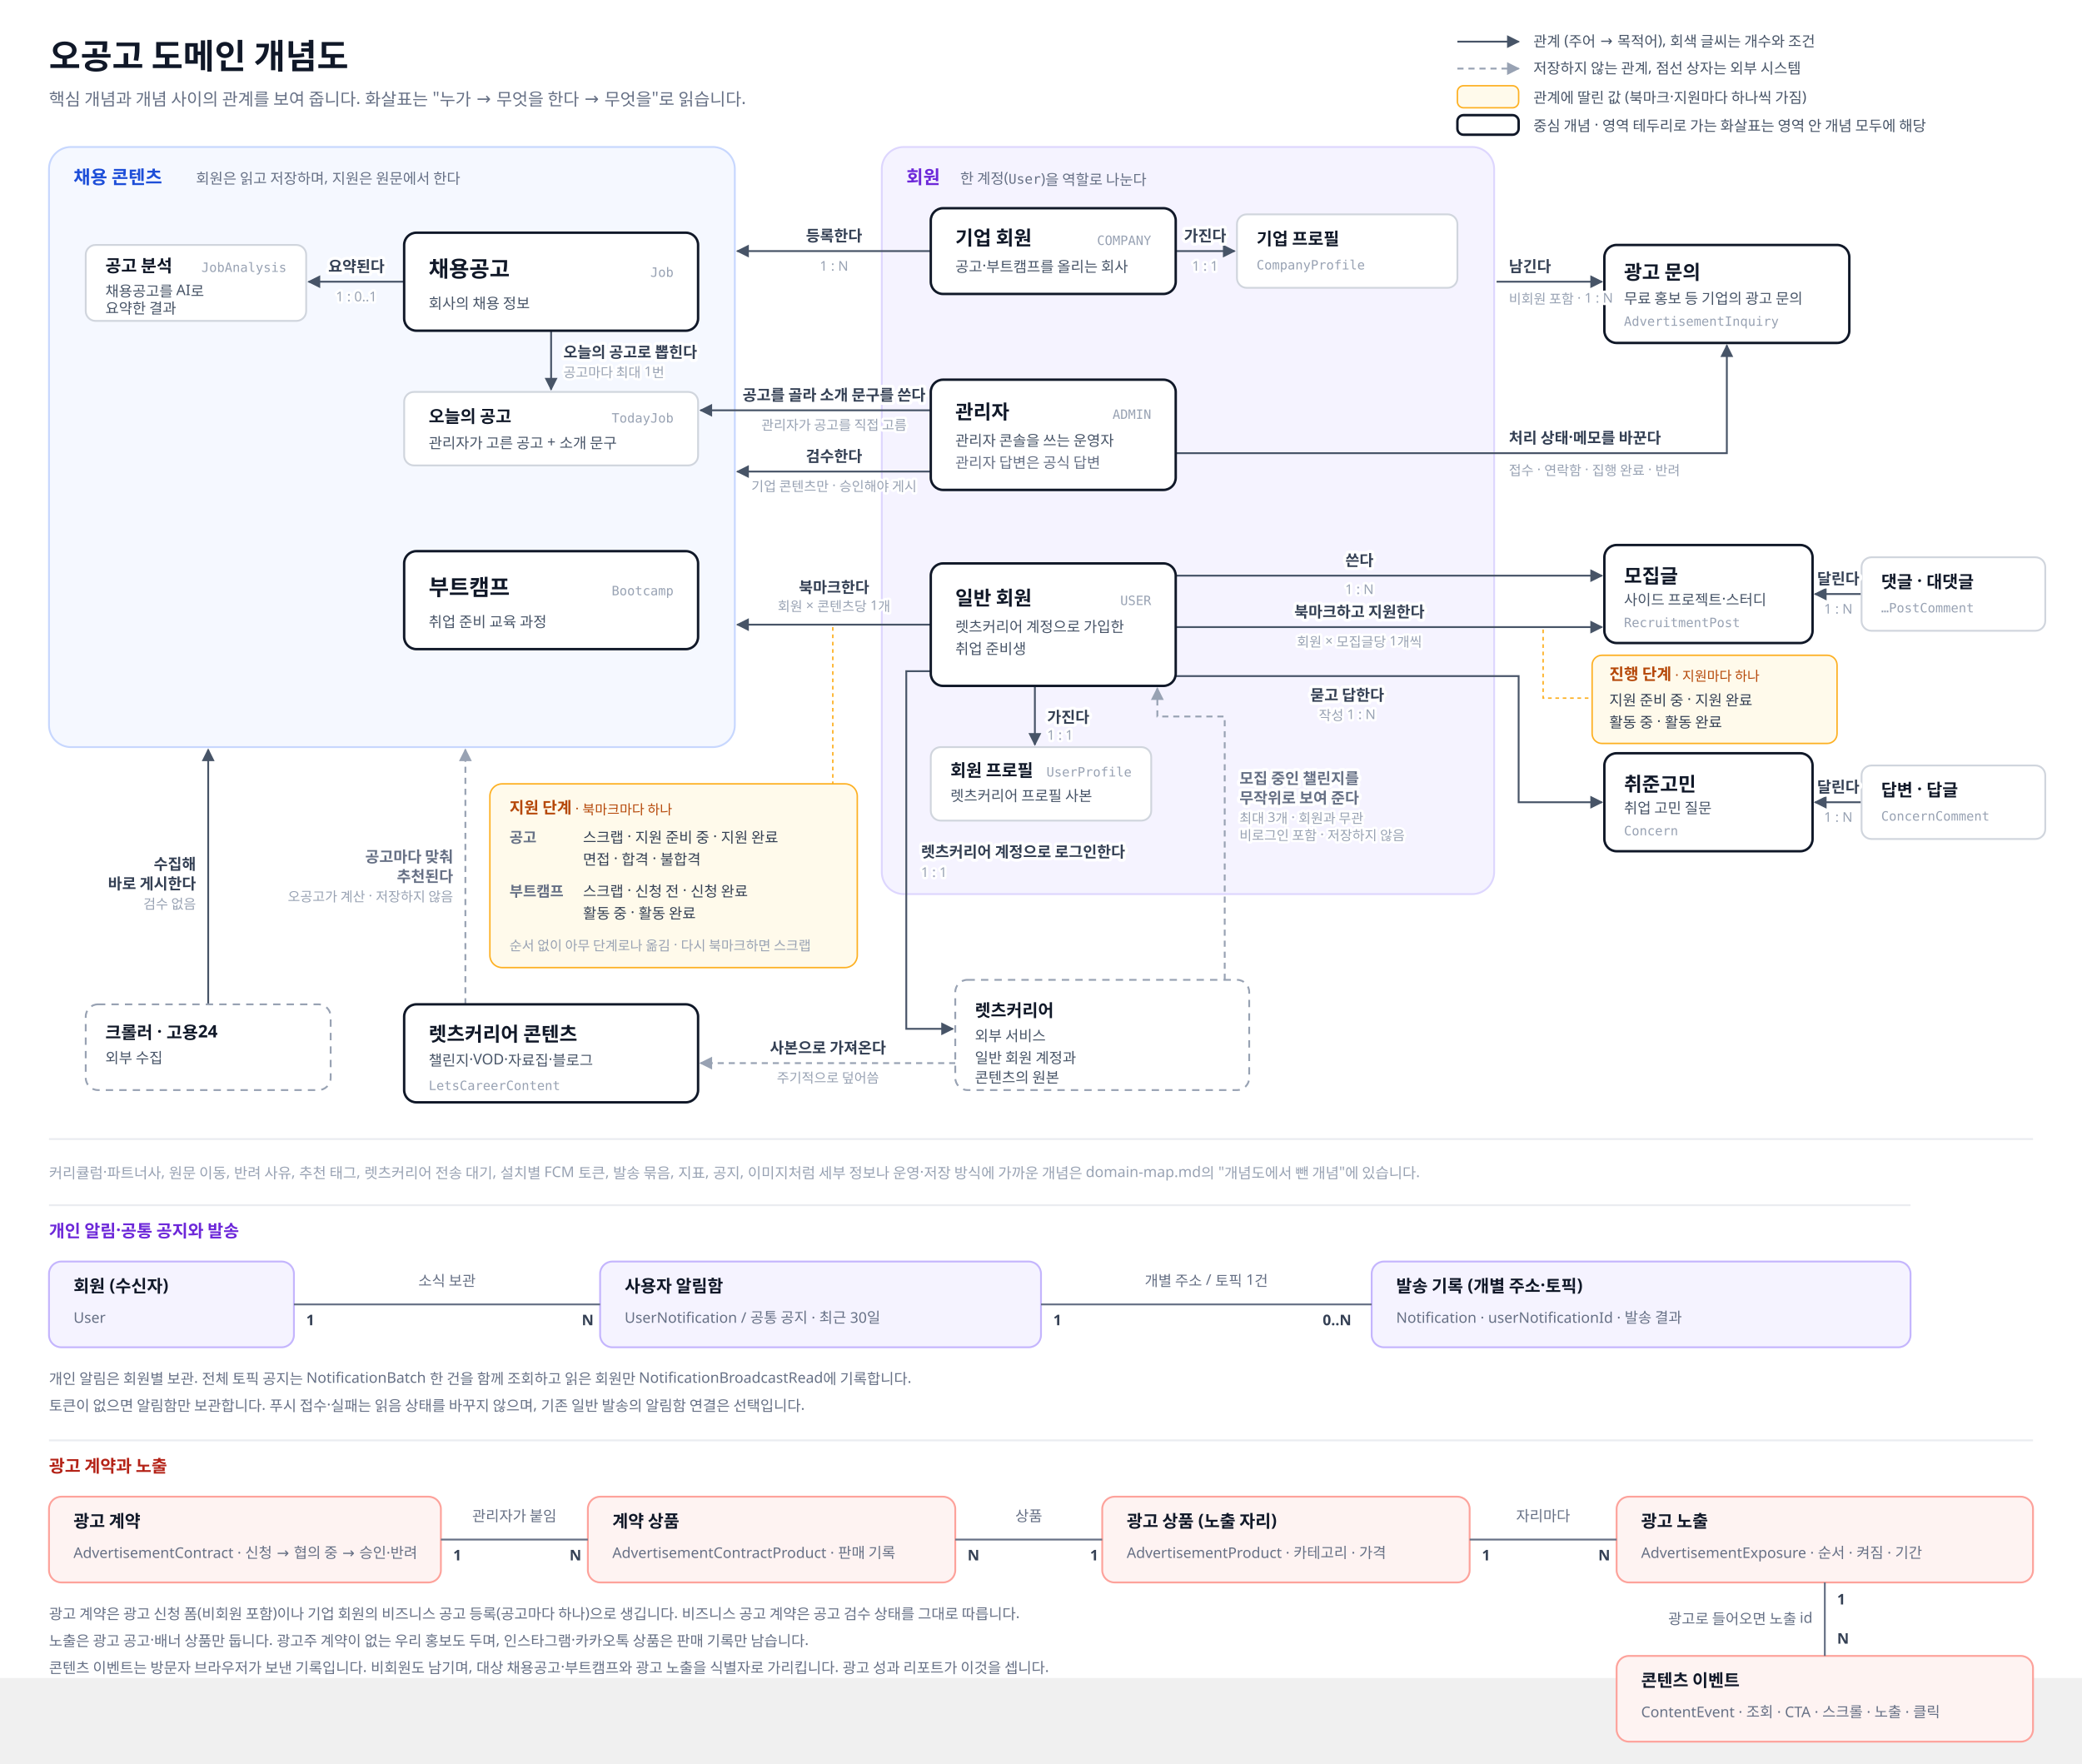
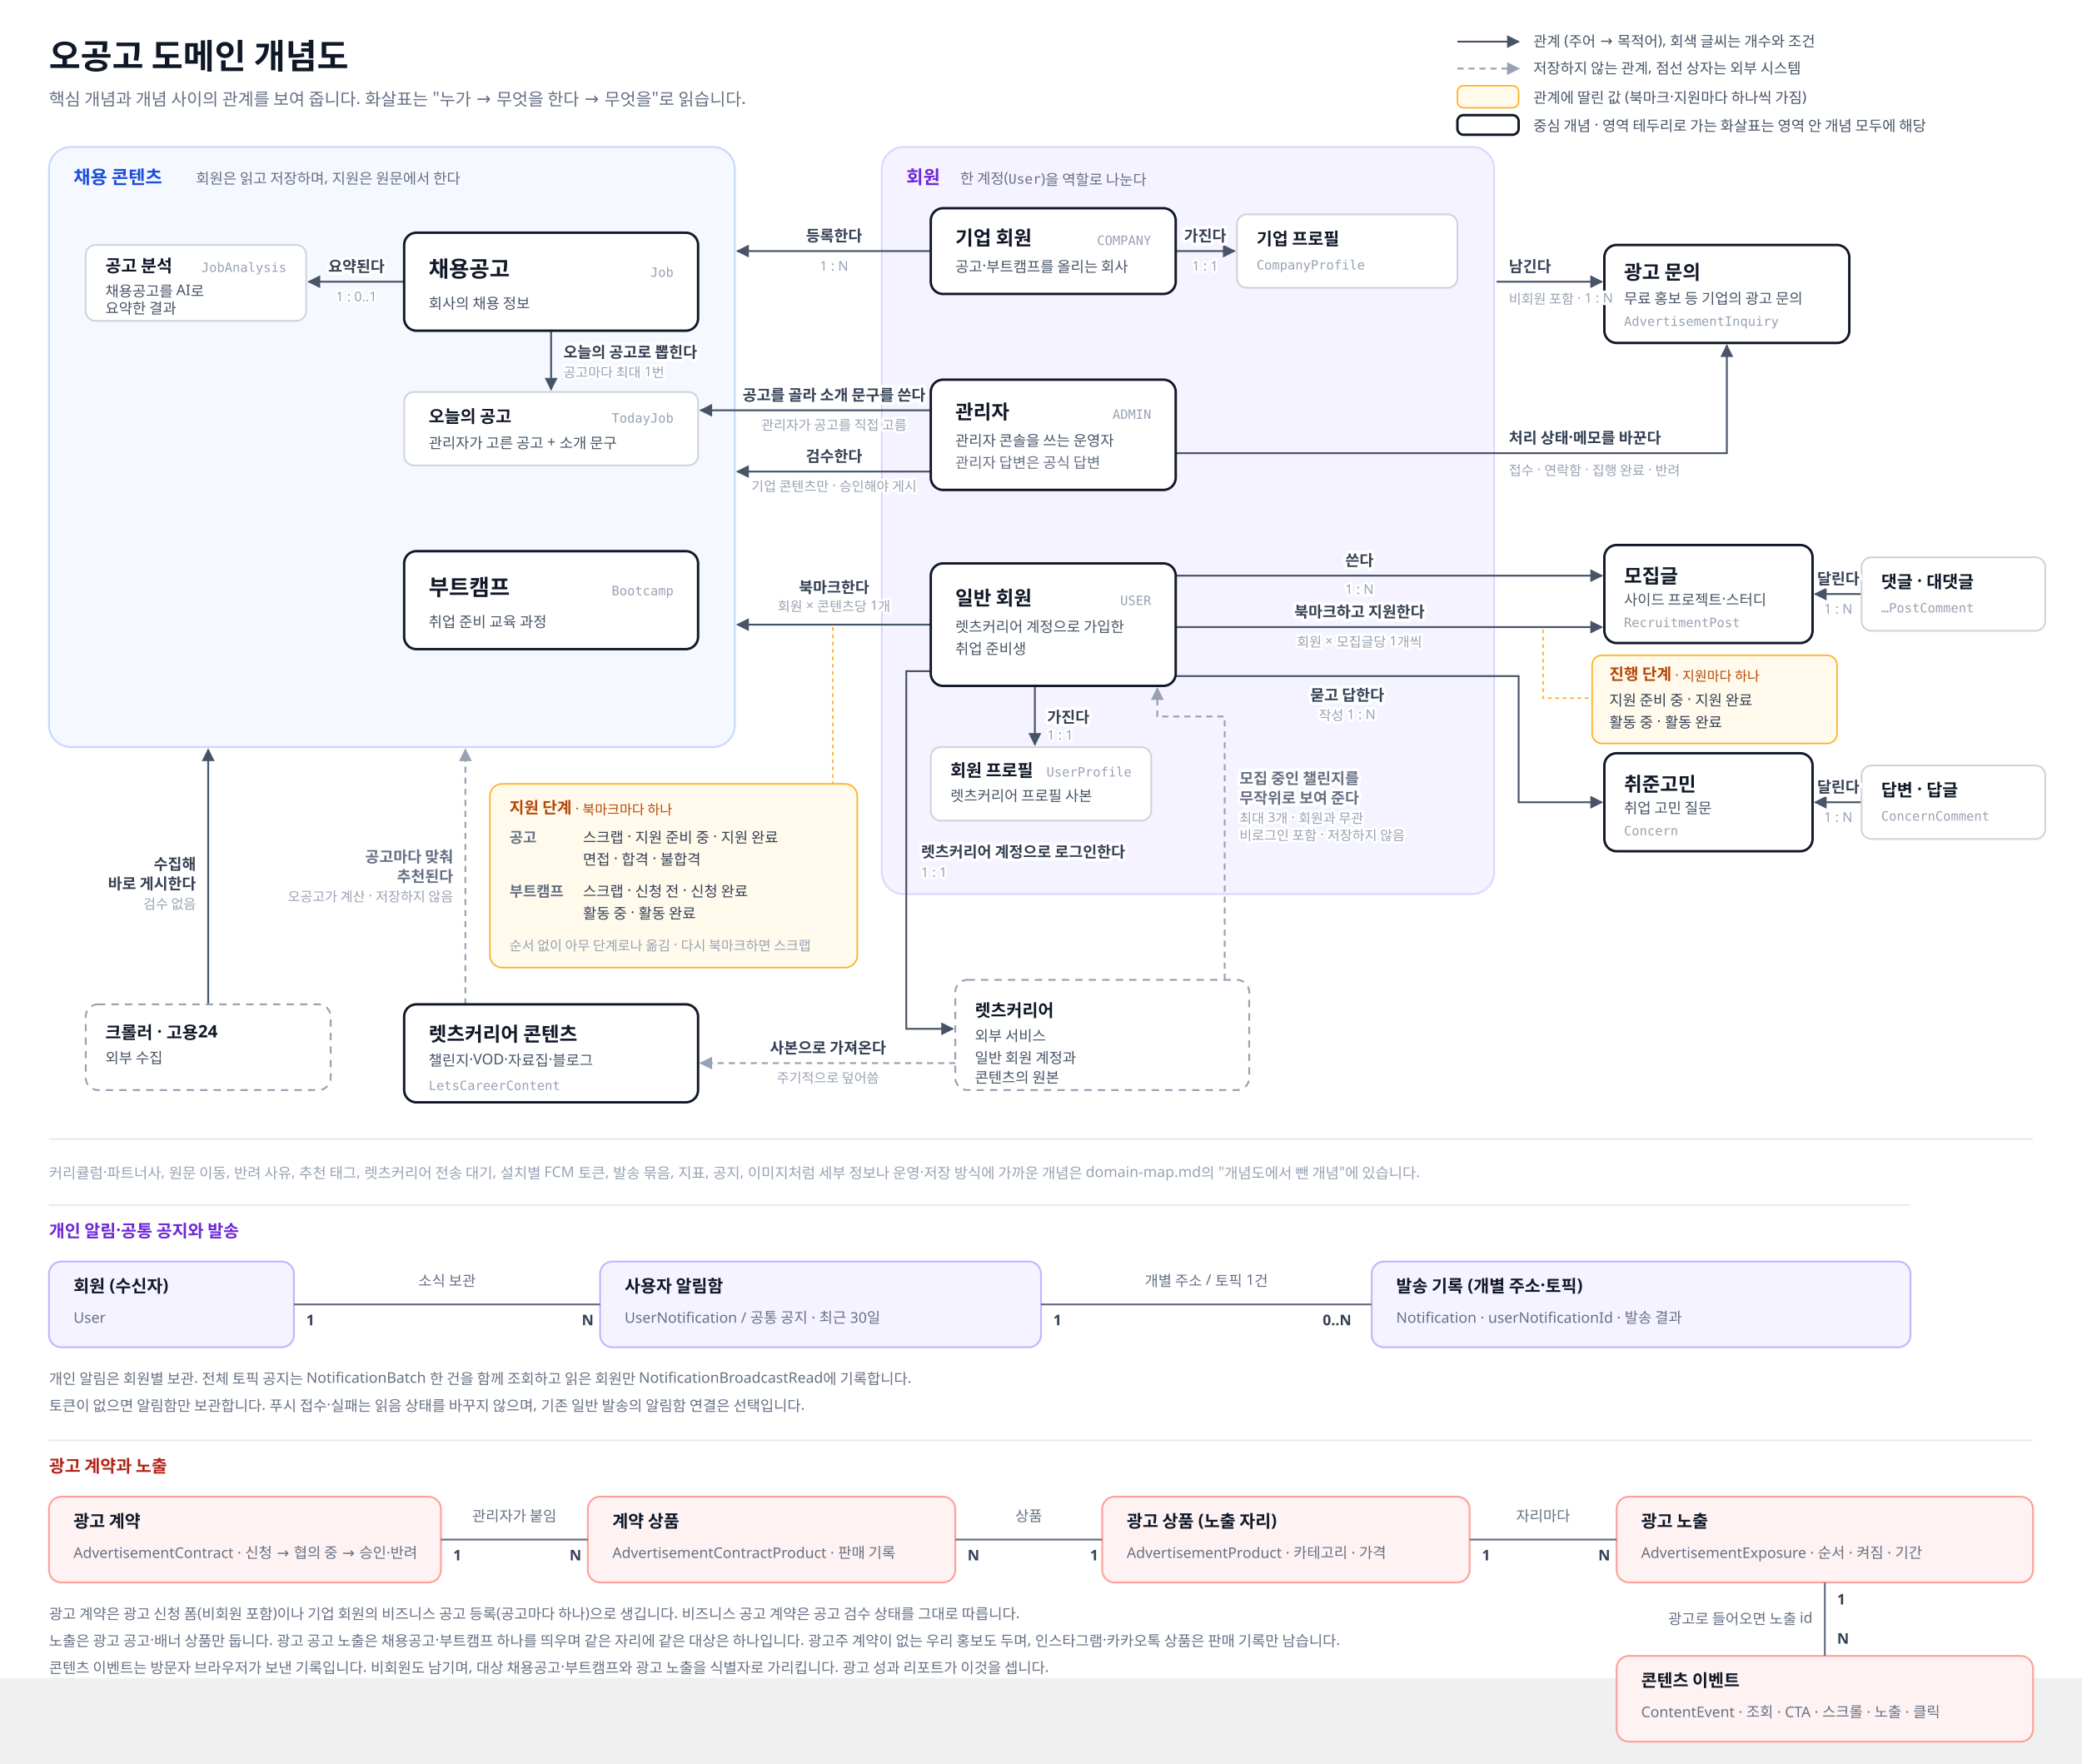
<svg xmlns="http://www.w3.org/2000/svg" viewBox="0 0 1700 1440" width="1700" height="1440" role="img" aria-label="오공고 도메인 개념도: 기업 회원은 채용공고·부트캠프를 등록하고, 관리자는 기업 콘텐츠를 검수하고 오늘의 공고를 고르며, 일반 회원은 콘텐츠를 북마크하고 지원 단계를 관리하고 모집글·취준고민을 쓴다. 렛츠커리어 콘텐츠는 공고마다 맞춰 추천된다. 기업 담당자는 회원이 아니어도 광고 문의를 남기고, 관리자가 처리 상태와 메모를 바꾼다. 광고 계약은 신청 폼이나 비즈니스 공고 등록으로 생기고, 관리자가 계약에 광고 상품을 붙이며, 광고 상품 자리마다 노출 설정을 둔다. 방문자 브라우저는 공고 조회·CTA 클릭·스크롤과 광고 노출·클릭을 콘텐츠 이벤트로 남긴다." font-family="Pretendard, 'Apple SD Gothic Neo', 'Noto Sans KR', 'Malgun Gothic', sans-serif">
  <defs>
    <marker id="arrow" viewBox="0 0 10 10" refX="9" refY="5" markerWidth="7" markerHeight="7" orient="auto-start-reverse">
      <path d="M0,0 L10,5 L0,10 z" fill="#475467" />
    </marker>
    <marker id="arrow-muted" viewBox="0 0 10 10" refX="9" refY="5" markerWidth="7" markerHeight="7" orient="auto-start-reverse">
      <path d="M0,0 L10,5 L0,10 z" fill="#98a2b3" />
    </marker>
  </defs>
  <rect width="1700" height="1370" fill="#ffffff" />
  <text x="40" y="56" font-size="28" font-weight="800" fill="#101828">오공고 도메인 개념도</text>
  <text x="40" y="86" font-size="14" fill="#667085">핵심 개념과 개념 사이의 관계를 보여 줍니다. 화살표는 "누가 → 무엇을 한다 → 무엇을"로 읽습니다.</text>
  <g font-size="12" fill="#475467">
    <line x1="1190" y1="34" x2="1240" y2="34" stroke="#475467" stroke-width="1.5" marker-end="url(#arrow)" />
    <text x="1252" y="38">관계 (주어 → 목적어), 회색 글씨는 개수와 조건</text>
    <line x1="1190" y1="56" x2="1240" y2="56" stroke="#98a2b3" stroke-width="1.5" stroke-dasharray="5 4" marker-end="url(#arrow-muted)" />
    <text x="1252" y="60">저장하지 않는 관계, 점선 상자는 외부 시스템</text>
    <rect x="1190" y="70" width="50" height="18" rx="5" fill="#fffaeb" stroke="#fdb022" stroke-width="1.2" />
    <text x="1252" y="84">관계에 딸린 값 (북마크·지원마다 하나씩 가짐)</text>
    <rect x="1190" y="94" width="50" height="16" rx="5" fill="#ffffff" stroke="#101828" stroke-width="2" />
    <text x="1252" y="107">중심 개념 · 영역 테두리로 가는 화살표는 영역 안 개념 모두에 해당</text>
  </g>
  <rect x="40" y="120" width="560" height="490" rx="18" fill="#f5f8ff" stroke="#c7d7fe" stroke-width="1.5" />
  <text x="60" y="150" font-size="15" font-weight="800" fill="#1d4ed8">채용 콘텐츠</text>
  <text x="160" y="150" font-size="12" fill="#667085">회원은 읽고 저장하며, 지원은 원문에서 한다</text>
  <rect x="720" y="120" width="500" height="610" rx="18" fill="#f5f3ff" stroke="#ddd6fe" stroke-width="1.5" />
  <text x="740" y="150" font-size="15" font-weight="800" fill="#6d28d9">회원</text>
  <text x="784" y="150" font-size="12" fill="#667085">한 계정(<tspan font-family="'SF Mono', Menlo, Consolas, monospace" font-size="11">User</tspan>)을 역할로 나눈다</text>
  <g fill="none" stroke="#475467" stroke-width="1.5">
    <line x1="330" y1="230" x2="252" y2="230" marker-end="url(#arrow)" />
    <line x1="450" y1="270" x2="450" y2="318" marker-end="url(#arrow)" />
    <line x1="760" y1="205" x2="602" y2="205" marker-end="url(#arrow)" />
    <line x1="760" y1="335" x2="572" y2="335" marker-end="url(#arrow)" />
    <line x1="760" y1="385" x2="602" y2="385" marker-end="url(#arrow)" />
    <line x1="760" y1="510" x2="602" y2="510" marker-end="url(#arrow)" />
    <line x1="960" y1="205" x2="1008" y2="205" marker-end="url(#arrow)" />
    <line x1="845" y1="560" x2="845" y2="608" marker-end="url(#arrow)" />
    <line x1="960" y1="470" x2="1308" y2="470" marker-end="url(#arrow)" />
    <line x1="960" y1="512" x2="1308" y2="512" marker-end="url(#arrow)" />
    <path d="M960,552 H1240 V655 H1308" marker-end="url(#arrow)" />
    <line x1="1520" y1="485" x2="1482" y2="485" marker-end="url(#arrow)" />
    <line x1="1520" y1="655" x2="1482" y2="655" marker-end="url(#arrow)" />
    <line x1="170" y1="820" x2="170" y2="612" marker-end="url(#arrow)" />
    <path d="M760,548 H740 V840 H778" marker-end="url(#arrow)" />
    <line x1="1222" y1="230" x2="1308" y2="230" marker-end="url(#arrow)" />
    <path d="M960,370 H1410 V282" marker-end="url(#arrow)" />
  </g>
  <g fill="none" stroke="#98a2b3" stroke-width="1.5" stroke-dasharray="5 4">
    <line x1="380" y1="820" x2="380" y2="612" marker-end="url(#arrow-muted)" />
    <path d="M1000,800 V585 H945 V562" marker-end="url(#arrow-muted)" />
    <line x1="780" y1="868" x2="572" y2="868" marker-end="url(#arrow-muted)" />
  </g>
  <g fill="none" stroke="#fdb022" stroke-width="1.2" stroke-dasharray="3 3">
    <line x1="680" y1="512" x2="680" y2="640" />
    <path d="M1260,514 V570 H1300" />
  </g>
  <g fill="#ffffff" stroke="#d0d5dd" stroke-width="1.5">
    <rect x="70" y="200" width="180" height="62" rx="8" />
    <rect x="330" y="320" width="240" height="60" rx="8" />
    <rect x="1010" y="175" width="180" height="60" rx="8" />
    <rect x="760" y="610" width="180" height="60" rx="8" />
    <rect x="1520" y="455" width="150" height="60" rx="8" />
    <rect x="1520" y="625" width="150" height="60" rx="8" />
  </g>
  <g fill="#ffffff" stroke="#101828" stroke-width="2">
    <rect x="330" y="190" width="240" height="80" rx="10" />
    <rect x="330" y="450" width="240" height="80" rx="10" />
    <rect x="760" y="170" width="200" height="70" rx="10" />
    <rect x="760" y="310" width="200" height="90" rx="10" />
    <rect x="760" y="460" width="200" height="100" rx="10" />
    <rect x="1310" y="445" width="170" height="80" rx="10" />
    <rect x="1310" y="615" width="170" height="80" rx="10" />
    <rect x="330" y="820" width="240" height="80" rx="10" />
    <rect x="1310" y="200" width="200" height="80" rx="10" />
  </g>
  <g fill="#ffffff" stroke="#98a2b3" stroke-width="1.5" stroke-dasharray="6 5">
    <rect x="70" y="820" width="200" height="70" rx="10" />
    <rect x="780" y="800" width="240" height="90" rx="10" />
  </g>
  <g fill="#fffaeb" stroke="#fdb022" stroke-width="1.2">
    <rect x="400" y="640" width="300" height="150" rx="10" />
    <rect x="1300" y="535" width="200" height="72" rx="8" />
  </g>
  <g font-weight="700" fill="#101828">
    <text x="350" y="226" font-size="18">채용공고</text>
    <text x="350" y="486" font-size="18">부트캠프</text>
    <text x="780" y="200" font-size="16">기업 회원</text>
    <text x="780" y="342" font-size="16">관리자</text>
    <text x="780" y="494" font-size="16">일반 회원</text>
    <text x="1326" y="476" font-size="16">모집글</text>
    <text x="1326" y="646" font-size="16">취준고민</text>
    <text x="350" y="850" font-size="16">렛츠커리어 콘텐츠</text>
    <text x="1326" y="228" font-size="16">광고 문의</text>
    <g font-size="14">
      <text x="86" y="222">공고 분석</text>
      <text x="350" y="345">오늘의 공고</text>
      <text x="1026" y="200">기업 프로필</text>
      <text x="776" y="634">회원 프로필</text>
      <text x="1536" y="480">댓글 · 대댓글</text>
      <text x="1536" y="650">답변 · 답글</text>
      <text x="86" y="848">크롤러 · 고용24</text>
      <text x="796" y="830">렛츠커리어</text>
    </g>
  </g>
  <g font-family="'SF Mono', Menlo, Consolas, monospace" font-size="10.5" fill="#98a2b3">
    <text x="550" y="226" text-anchor="end">Job</text>
    <text x="550" y="486" text-anchor="end">Bootcamp</text>
    <text x="234" y="222" text-anchor="end">JobAnalysis</text>
    <text x="550" y="345" text-anchor="end">TodayJob</text>
    <text x="940" y="200" text-anchor="end">COMPANY</text>
    <text x="940" y="342" text-anchor="end">ADMIN</text>
    <text x="940" y="494" text-anchor="end">USER</text>
    <text x="1026" y="220">CompanyProfile</text>
    <text x="924" y="634" text-anchor="end">UserProfile</text>
    <text x="1326" y="512">RecruitmentPost</text>
    <text x="1326" y="682">Concern</text>
    <text x="1536" y="500">…PostComment</text>
    <text x="1536" y="670">ConcernComment</text>
    <text x="350" y="890">LetsCareerContent</text>
    <text x="1326" y="266">AdvertisementInquiry</text>
  </g>
  <g font-size="12" fill="#475467">
    <text x="86" y="242">채용공고를 AI로</text>
    <text x="86" y="256">요약한 결과</text>
    <text x="350" y="252">회사의 채용 정보</text>
    <text x="350" y="512">취업 준비 교육 과정</text>
    <text x="350" y="366">관리자가 고른 공고 + 소개 문구</text>
    <text x="780" y="222">공고·부트캠프를 올리는 회사</text>
    <text x="780" y="364">관리자 콘솔을 쓰는 운영자</text>
    <text x="780" y="382" fill="#667085">관리자 답변은 공식 답변</text>
    <text x="780" y="516">렛츠커리어 계정으로 가입한</text>
    <text x="780" y="534">취업 준비생</text>
    <text x="776" y="654">렛츠커리어 프로필 사본</text>
    <text x="1326" y="494">사이드 프로젝트·스터디</text>
    <text x="1326" y="664">취업 고민 질문</text>
    <text x="350" y="870">챌린지·VOD·자료집·블로그</text>
    <text x="1326" y="248">무료 홍보 등 기업의 광고 문의</text>
    <text x="86" y="868">외부 수집</text>
    <text x="796" y="850">외부 서비스</text>
    <text x="796" y="868">일반 회원 계정과</text>
    <text x="796" y="884">콘텐츠의 원본</text>
  </g>
  <g font-size="12" fill="#344054">
    <text x="416" y="664" font-size="13" font-weight="800" fill="#b54708">지원 단계 <tspan font-size="11" font-weight="400" fill="#b54708">· 북마크마다 하나</tspan>
    </text>
    <text x="416" y="688" font-weight="700" fill="#667085">공고</text>
    <text x="476" y="688">스크랩 · 지원 준비 중 · 지원 완료</text>
    <text x="476" y="706">면접 · 합격 · 불합격</text>
    <text x="416" y="732" font-weight="700" fill="#667085">부트캠프</text>
    <text x="476" y="732">스크랩 · 신청 전 · 신청 완료</text>
    <text x="476" y="750">활동 중 · 활동 완료</text>
    <text x="416" y="776" font-size="11" fill="#98a2b3">순서 없이 아무 단계로나 옮김 · 다시 북마크하면 스크랩</text>
    <text x="1314" y="555" font-size="13" font-weight="800" fill="#b54708">진행 단계 <tspan font-size="11" font-weight="400" fill="#b54708">· 지원마다 하나</tspan>
    </text>
    <text x="1314" y="576">지원 준비 중 · 지원 완료</text>
    <text x="1314" y="594">활동 중 · 활동 완료</text>
  </g>
  <g font-size="12.5" font-weight="700" fill="#344054" text-anchor="middle" paint-order="stroke" stroke="#ffffff" stroke-width="5" stroke-linejoin="round">
    <text x="291" y="222">요약된다</text>
    <text x="681" y="197">등록한다</text>
    <text x="681" y="327">공고를 골라 소개 문구를 쓴다</text>
    <text x="681" y="377">검수한다</text>
    <text x="681" y="484">북마크한다</text>
    <text x="984" y="197">가진다</text>
    <text x="1110" y="462">쓴다</text>
    <text x="1110" y="504">북마크하고 지원한다</text>
    <text x="1100" y="572">묻고 답한다</text>
    <text x="1501" y="477">달린다</text>
    <text x="1501" y="647">달린다</text>
  </g>
  <g font-size="12.5" font-weight="700" fill="#344054" paint-order="stroke" stroke="#ffffff" stroke-width="5" stroke-linejoin="round">
    <text x="460" y="292">오늘의 공고로 뽑힌다</text>
    <text x="855" y="590">가진다</text>
    <text x="160" y="710" text-anchor="end">수집해</text>
    <text x="160" y="726" text-anchor="end">바로 게시한다</text>
    <text x="752" y="700">렛츠커리어 계정으로 로그인한다</text>
    <text x="1232" y="222">남긴다</text>
    <text x="1232" y="362">처리 상태·메모를 바꾼다</text>
    <text x="676" y="860" text-anchor="middle">사본으로 가져온다</text>
  </g>
  <g font-size="12.5" font-weight="700" fill="#667085" paint-order="stroke" stroke="#ffffff" stroke-width="5" stroke-linejoin="round">
    <text x="370" y="704" text-anchor="end">공고마다 맞춰</text>
    <text x="370" y="720" text-anchor="end">추천된다</text>
    <text x="1012" y="640">모집 중인 챌린지를</text>
    <text x="1012" y="656">무작위로 보여 준다</text>
  </g>
  <g font-size="11" fill="#98a2b3" paint-order="stroke" stroke="#ffffff" stroke-width="4" stroke-linejoin="round">
    <text x="291" y="246" text-anchor="middle">1 : 0..1</text>
    <text x="460" y="308">공고마다 최대 1번</text>
    <text x="681" y="221" text-anchor="middle">1 : N</text>
    <text x="681" y="351" text-anchor="middle">관리자가 공고를 직접 고름</text>
    <text x="681" y="401" text-anchor="middle">기업 콘텐츠만 · 승인해야 게시</text>
    <text x="681" y="499" text-anchor="middle">회원 × 콘텐츠당 1개</text>
    <text x="984" y="221" text-anchor="middle">1 : 1</text>
    <text x="1110" y="485" text-anchor="middle">1 : N</text>
    <text x="1110" y="528" text-anchor="middle">회원 × 모집글당 1개씩</text>
    <text x="1100" y="588" text-anchor="middle">작성 1 : N</text>
    <text x="1501" y="501" text-anchor="middle">1 : N</text>
    <text x="1501" y="671" text-anchor="middle">1 : N</text>
    <text x="855" y="604">1 : 1</text>
    <text x="752" y="716">1 : 1</text>
    <text x="370" y="736" text-anchor="end">오공고가 계산 · 저장하지 않음</text>
    <text x="1012" y="672">최대 3개 · 회원과 무관</text>
    <text x="1012" y="686">비로그인 포함 · 저장하지 않음</text>
    <text x="160" y="742" text-anchor="end">검수 없음</text>
    <text x="676" y="884" text-anchor="middle">주기적으로 덮어씀</text>
    <text x="1232" y="248">비회원 포함 · 1 : N</text>
    <text x="1232" y="388">접수 · 연락함 · 집행 완료 · 반려</text>
  </g>
  <line x1="40" y1="930" x2="1660" y2="930" stroke="#eaecf0" stroke-width="1.5" />
  <text x="40" y="962" font-size="12" fill="#98a2b3">커리큘럼·파트너사, 원문 이동, 반려 사유, 추천 태그, 렛츠커리어 전송 대기, 설치별 FCM 토큰, 발송 묶음, 지표, 공지, 이미지처럼 세부 정보나 운영·저장 방식에 가까운 개념은 domain-map.md의 "개념도에서 뺀 개념"에 있습니다.</text>
  <line x1="40" y1="984" x2="1560" y2="984" stroke="#eaecf0" stroke-width="1.5" />
  <text x="40" y="1010" font-size="14" font-weight="800" fill="#6d28d9">개인 알림·공통 공지와 발송</text>
  <g fill="#f5f3ff" stroke="#c4b5fd" stroke-width="1.5">
    <rect x="40" y="1030" width="200" height="70" rx="10" />
    <rect x="490" y="1030" width="360" height="70" rx="10" />
    <rect x="1120" y="1030" width="440" height="70" rx="10" />
  </g>
  <g fill="none" stroke="#667085" stroke-width="1.5">
    <line x1="240" y1="1065" x2="490" y2="1065" />
    <line x1="850" y1="1065" x2="1120" y2="1065" />
  </g>
  <g font-size="14" font-weight="700" fill="#101828">
    <text x="60" y="1055">회원 (수신자)</text>
    <text x="510" y="1055">사용자 알림함</text>
    <text x="1140" y="1055">발송 기록 (개별 주소·토픽)</text>
  </g>
  <g font-size="12" fill="#667085">
    <text x="60" y="1080">User</text>
    <text x="510" y="1080">UserNotification / 공통 공지 · 최근 30일</text>
    <text x="1140" y="1080">Notification · userNotificationId · 발송 결과</text>
    <text x="365" y="1050" text-anchor="middle">소식 보관</text>
    <text x="985" y="1050" text-anchor="middle">개별 주소 / 토픽 1건</text>
    <text x="40" y="1130">개인 알림은 회원별 보관. 전체 토픽 공지는 NotificationBatch 한 건을 함께 조회하고 읽은 회원만 NotificationBroadcastRead에 기록합니다.</text>
    <text x="40" y="1152">토큰이 없으면 알림함만 보관합니다. 푸시 접수·실패는 읽음 상태를 바꾸지 않으며, 기존 일반 발송의 알림함 연결은 선택입니다.</text>
  </g>
  <g font-size="12" font-weight="800" fill="#344054">
    <text x="250" y="1082">1</text>
    <text x="475" y="1082">N</text>
    <text x="860" y="1082">1</text>
    <text x="1080" y="1082">0..N</text>
  </g>
  <line x1="40" y1="1176" x2="1660" y2="1176" stroke="#eaecf0" stroke-width="1.5" />
  <text x="40" y="1202" font-size="14" font-weight="800" fill="#b42318">광고 계약과 노출</text>
  <g fill="#fef3f2" stroke="#fda29b" stroke-width="1.5">
    <rect x="40" y="1222" width="320" height="70" rx="10" />
    <rect x="480" y="1222" width="300" height="70" rx="10" />
    <rect x="900" y="1222" width="300" height="70" rx="10" />
    <rect x="1320" y="1222" width="340" height="70" rx="10" />
  </g>
  <g fill="none" stroke="#667085" stroke-width="1.5">
    <line x1="360" y1="1257" x2="480" y2="1257" />
    <line x1="780" y1="1257" x2="900" y2="1257" />
    <line x1="1200" y1="1257" x2="1320" y2="1257" />
  </g>
  <g font-size="14" font-weight="700" fill="#101828">
    <text x="60" y="1247">광고 계약</text>
    <text x="500" y="1247">계약 상품</text>
    <text x="920" y="1247">광고 상품 (노출 자리)</text>
    <text x="1340" y="1247">광고 노출</text>
  </g>
  <g font-size="12" fill="#667085">
    <text x="60" y="1272">AdvertisementContract · 신청 → 협의 중 → 승인·반려</text>
    <text x="500" y="1272">AdvertisementContractProduct · 판매 기록</text>
    <text x="920" y="1272">AdvertisementProduct · 카테고리 · 가격</text>
    <text x="1340" y="1272">AdvertisementExposure · 순서 · 켜짐 · 기간</text>
    <text x="420" y="1242" text-anchor="middle">관리자가 붙임</text>
    <text x="840" y="1242" text-anchor="middle">상품</text>
    <text x="1260" y="1242" text-anchor="middle">자리마다</text>
    <text x="40" y="1322">광고 계약은 광고 신청 폼(비회원 포함)이나 기업 회원의 비즈니스 공고 등록(공고마다 하나)으로 생깁니다. 비즈니스 공고 계약은 공고 검수 상태를 그대로 따릅니다.</text>
-     <text x="40" y="1344">노출은 광고 공고·배너 상품만 둡니다. 광고주 계약이 없는 우리 홍보도 두며, 인스타그램·카카오톡 상품은 판매 기록만 남습니다.</text>
+     <text x="40" y="1344">노출은 광고 공고·배너 상품만 둡니다. 광고 공고 노출은 채용공고·부트캠프 하나를 띄우며 같은 자리에 같은 대상은 하나입니다. 광고주 계약이 없는 우리 홍보도 두며, 인스타그램·카카오톡 상품은 판매 기록만 남습니다.</text>
  </g>
  <g font-size="12" font-weight="800" fill="#344054">
    <text x="370" y="1274">1</text>
    <text x="465" y="1274">N</text>
    <text x="790" y="1274">N</text>
    <text x="890" y="1274">1</text>
    <text x="1210" y="1274">1</text>
    <text x="1305" y="1274">N</text>
    <text x="1500" y="1310">1</text>
    <text x="1500" y="1342">N</text>
  </g>
  <rect x="1320" y="1352" width="340" height="70" rx="10" fill="#fef3f2" stroke="#fda29b" stroke-width="1.5" />
  <line x1="1490" y1="1292" x2="1490" y2="1352" fill="none" stroke="#667085" stroke-width="1.5" />
  <text x="1340" y="1377" font-size="14" font-weight="700" fill="#101828">콘텐츠 이벤트</text>
  <g font-size="12" fill="#667085">
    <text x="1340" y="1402">ContentEvent · 조회 · CTA · 스크롤 · 노출 · 클릭</text>
    <text x="1480" y="1326" text-anchor="end">광고로 들어오면 노출 id</text>
    <text x="40" y="1366">콘텐츠 이벤트는 방문자 브라우저가 보낸 기록입니다. 비회원도 남기며, 대상 채용공고·부트캠프와 광고 노출을 식별자로 가리킵니다. 광고 성과 리포트가 이것을 셉니다.</text>
  </g>
</svg>
